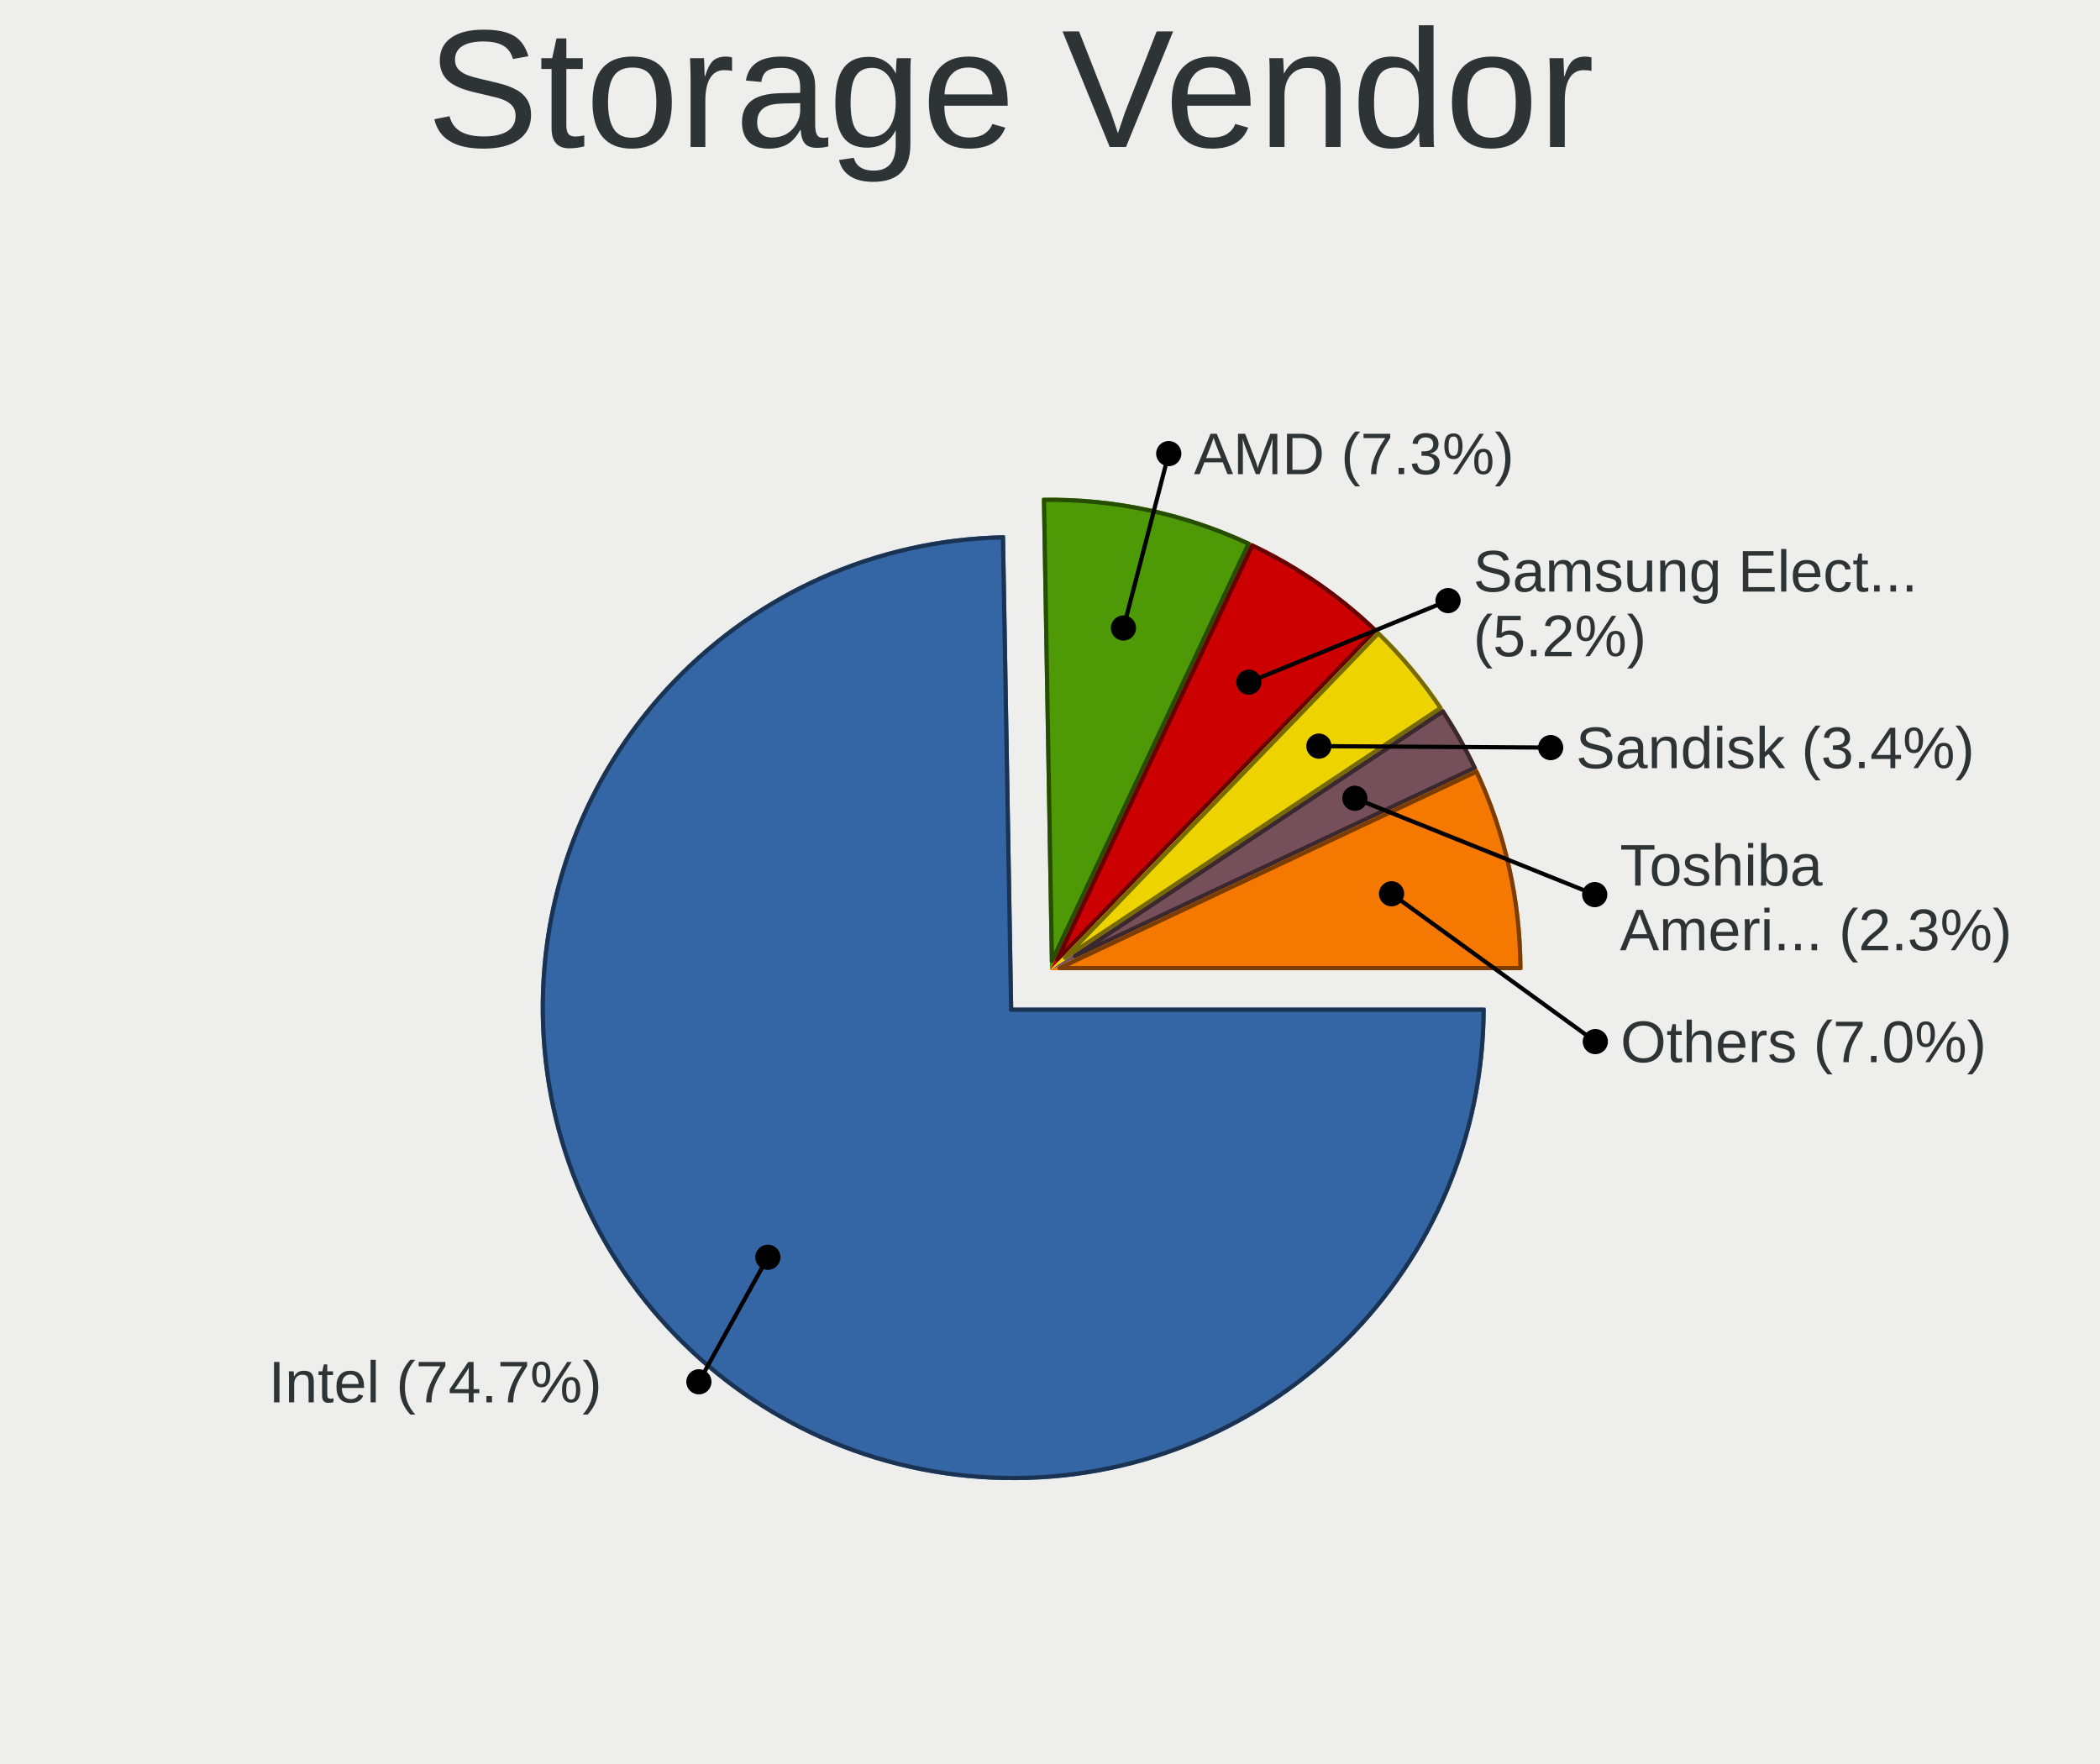
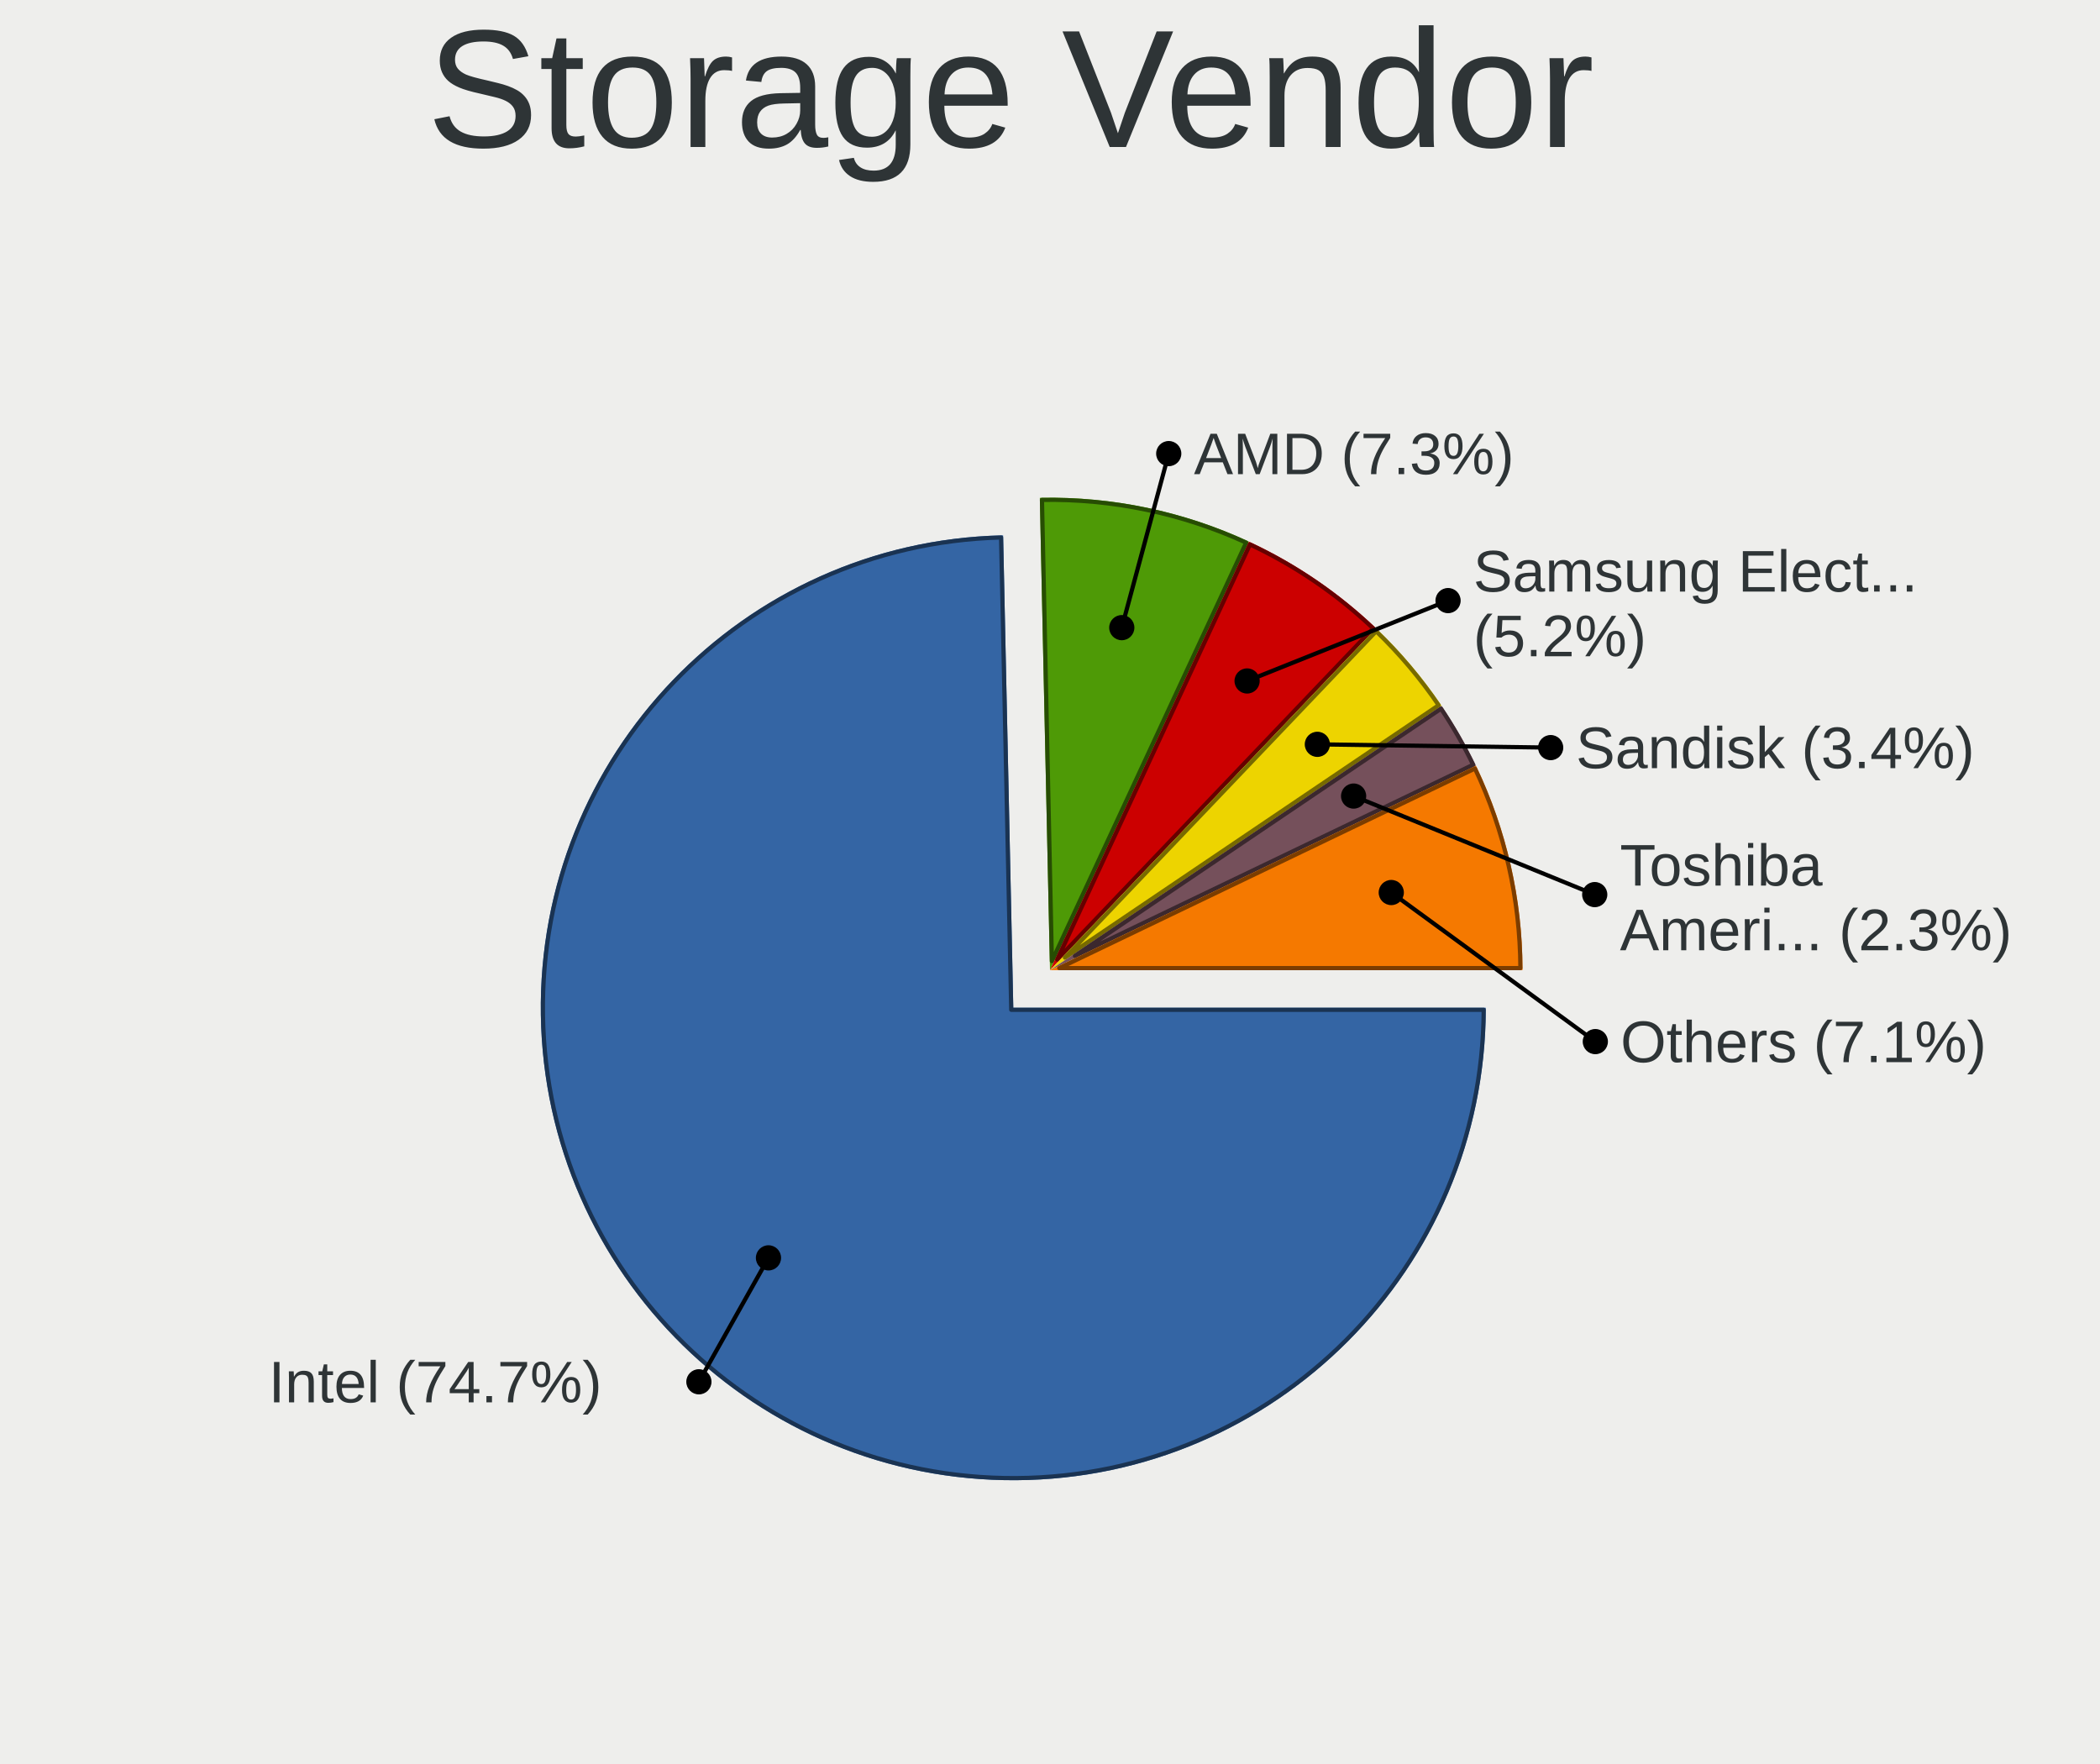
<svg xmlns="http://www.w3.org/2000/svg" width="500" height="420" version="1.0" id="ezcGraph">
  <defs />
  <g id="ezcGraphChart" color-rendering="optimizeQuality" shape-rendering="geometricPrecision" text-rendering="optimizeLegibility">
    <path d=" M 0,420 L 0,0 L 500,0 L 500,420 L 0,420 z " style="fill: #eeeeec; fill-opacity: 1.00; stroke: none;" id="ezcGraphPolygon_1" />
    <path d=" M 0,42 L 0,0 L 500,0 L 500,42 L 0,42 z " style="fill: #000000; fill-opacity: 0.00; stroke: none;" id="ezcGraphPolygon_2" />
-     <path d="M 241.24,239.91 L 353.74,239.91 A 112.50,112.50 0 1,1 239.30,127.43 z" style="fill: #3465a4; fill-opacity: 1.00; stroke: none; cursor: pointer;" id="ezcGraphCircleSector_4" />
-     <path d="M 240.75,240.41 L 353.24,240.41 A 112.00,112.00 0 1,1 238.80,127.94 z" style="fill: none; stroke: #1a3352; stroke-width: 1; stroke-opacity: 1.00; stroke-linecap: round; stroke-linejoin: round;" id="ezcGraphCircleSector_5" />
-     <path d="M 250.00,231.00 L 248.06,118.52 A 112.50,112.50 0 0,1 297.94,129.22 z" style="fill: #4e9a06; fill-opacity: 1.00; stroke: none; cursor: pointer;" id="ezcGraphCircleSector_6" />
-     <path d="M 250.46,228.84 L 248.57,119.01 A 112.00,112.00 0 0,1 297.27,129.46 z" style="fill: none; stroke: #274d03; stroke-width: 1; stroke-opacity: 1.00; stroke-linecap: round; stroke-linejoin: round;" id="ezcGraphCircleSector_7" />
-     <path d="M 250.00,231.00 L 297.94,129.22 A 112.50,112.50 0 0,1 328.16,150.09 z" style="fill: #cc0000; fill-opacity: 1.00; stroke: none; cursor: pointer;" id="ezcGraphCircleSector_8" />
-     <path d="M 251.74,228.48 L 298.17,129.89 A 112.00,112.00 0 0,1 327.46,150.10 z" style="fill: none; stroke: #660000; stroke-width: 1; stroke-opacity: 1.00; stroke-linecap: round; stroke-linejoin: round;" id="ezcGraphCircleSector_9" />
-     <path d="M 250.00,231.00 L 328.16,150.09 A 112.50,112.50 0 0,1 343.67,168.70 z" style="fill: #edd400; fill-opacity: 1.00; stroke: none; cursor: pointer;" id="ezcGraphCircleSector_10" />
-     <path d="M 253.57,228.03 L 328.18,150.80 A 112.00,112.00 0 0,1 342.98,168.56 z" style="fill: none; stroke: #776a00; stroke-width: 1; stroke-opacity: 1.00; stroke-linecap: round; stroke-linejoin: round;" id="ezcGraphCircleSector_11" />
-     <path d="M 250.00,231.00 L 343.67,168.70 A 112.50,112.50 0 0,1 351.78,183.06 z" style="fill: #75505b; fill-opacity: 1.00; stroke: none; cursor: pointer;" id="ezcGraphCircleSector_12" />
-     <path d="M 255.94,227.65 L 343.54,169.39 A 112.00,112.00 0 0,1 351.11,182.83 z" style="fill: none; stroke: #3b282e; stroke-width: 1; stroke-opacity: 1.00; stroke-linecap: round; stroke-linejoin: round;" id="ezcGraphCircleSector_13" />
-     <path d="M 250.00,231.00 L 351.78,183.06 A 112.50,112.50 0 0,1 362.50,231.00 z" style="fill: #f57900; fill-opacity: 1.00; stroke: none;" id="ezcGraphCircleSector_14" />
-     <path d="M 252.24,230.50 L 351.54,183.73 A 112.00,112.00 0 0,1 362.00,230.50 z" style="fill: none; stroke: #7b3d00; stroke-width: 1; stroke-opacity: 1.00; stroke-linecap: round; stroke-linejoin: round;" id="ezcGraphCircleSector_15" />
-     <path d=" M 182.823,299.347 L 166.405,329" style="fill: none; stroke: #000000; stroke-width: 1; stroke-opacity: 1.00; stroke-linecap: round; stroke-linejoin: round;" id="ezcGraphLine_16" />
-     <ellipse cx="182.823" cy="299.347" rx="3" ry="3" style="fill: #000000; fill-opacity: 1.00; stroke: none;" id="ezcGraphCircle_17" />
+     <path d="M 241.26,239.93 L 353.76,239.93 A 112.50,112.50 0 1,1 238.84,127.46 z" style="fill: #3465a4; fill-opacity: 1.00; stroke: none; cursor: pointer;" id="ezcGraphCircleSector_4" />
+     <path d="M 240.77,240.43 L 353.26,240.43 A 112.00,112.00 0 1,1 238.35,127.97 z" style="fill: none; stroke: #1a3352; stroke-width: 1; stroke-opacity: 1.00; stroke-linecap: round; stroke-linejoin: round;" id="ezcGraphCircleSector_5" />
+     <path d="M 250.00,231.00 L 247.58,118.53 A 112.50,112.50 0 0,1 297.37,128.96 z" style="fill: #4e9a06; fill-opacity: 1.00; stroke: none; cursor: pointer;" id="ezcGraphCircleSector_6" />
+     <path d="M 250.45,228.84 L 248.09,119.02 A 112.00,112.00 0 0,1 296.71,129.20 z" style="fill: none; stroke: #274d03; stroke-width: 1; stroke-opacity: 1.00; stroke-linecap: round; stroke-linejoin: round;" id="ezcGraphCircleSector_7" />
+     <path d="M 250.00,231.00 L 297.37,128.96 A 112.50,112.50 0 0,1 327.64,149.59 z" style="fill: #cc0000; fill-opacity: 1.00; stroke: none; cursor: pointer;" id="ezcGraphCircleSector_8" />
+     <path d="M 251.73,228.46 L 297.62,129.63 A 112.00,112.00 0 0,1 326.94,149.61 z" style="fill: none; stroke: #660000; stroke-width: 1; stroke-opacity: 1.00; stroke-linecap: round; stroke-linejoin: round;" id="ezcGraphCircleSector_9" />
+     <path d="M 250.00,231.00 L 327.64,149.59 A 112.50,112.50 0 0,1 343.24,168.05 z" style="fill: #edd400; fill-opacity: 1.00; stroke: none; cursor: pointer;" id="ezcGraphCircleSector_10" />
+     <path d="M 253.56,228.00 L 327.66,150.30 A 112.00,112.00 0 0,1 342.54,167.91 z" style="fill: none; stroke: #776a00; stroke-width: 1; stroke-opacity: 1.00; stroke-linecap: round; stroke-linejoin: round;" id="ezcGraphCircleSector_11" />
+     <path d="M 250.00,231.00 L 343.24,168.05 A 112.50,112.50 0 0,1 351.42,182.31 z" style="fill: #75505b; fill-opacity: 1.00; stroke: none; cursor: pointer;" id="ezcGraphCircleSector_12" />
+     <path d="M 255.93,227.60 L 343.10,168.74 A 112.00,112.00 0 0,1 350.75,182.08 z" style="fill: none; stroke: #3b282e; stroke-width: 1; stroke-opacity: 1.00; stroke-linecap: round; stroke-linejoin: round;" id="ezcGraphCircleSector_13" />
+     <path d="M 250.00,231.00 L 351.42,182.31 A 112.50,112.50 0 0,1 362.50,231.00 z" style="fill: #f57900; fill-opacity: 1.00; stroke: none;" id="ezcGraphCircleSector_14" />
+     <path d="M 252.20,230.50 L 351.18,182.98 A 112.00,112.00 0 0,1 362.00,230.50 z" style="fill: none; stroke: #7b3d00; stroke-width: 1; stroke-opacity: 1.00; stroke-linecap: round; stroke-linejoin: round;" id="ezcGraphCircleSector_15" />
+     <path d=" M 182.969,299.49 L 166.405,329" style="fill: none; stroke: #000000; stroke-width: 1; stroke-opacity: 1.00; stroke-linecap: round; stroke-linejoin: round;" id="ezcGraphLine_16" />
+     <ellipse cx="182.969" cy="299.49" rx="3" ry="3" style="fill: #000000; fill-opacity: 1.00; stroke: none;" id="ezcGraphCircle_17" />
    <ellipse cx="166.405" cy="329" rx="3" ry="3" style="fill: #000000; fill-opacity: 1.00; stroke: none;" id="ezcGraphCircle_18" />
-     <path d=" M 267.49,149.523 L 278.271,108" style="fill: none; stroke: #000000; stroke-width: 1; stroke-opacity: 1.00; stroke-linecap: round; stroke-linejoin: round;" id="ezcGraphLine_20" />
-     <ellipse cx="267.49" cy="149.523" rx="3" ry="3" style="fill: #000000; fill-opacity: 1.00; stroke: none;" id="ezcGraphCircle_21" />
+     <path d=" M 267.092,149.438 L 278.271,108" style="fill: none; stroke: #000000; stroke-width: 1; stroke-opacity: 1.00; stroke-linecap: round; stroke-linejoin: round;" id="ezcGraphLine_20" />
+     <ellipse cx="267.092" cy="149.438" rx="3" ry="3" style="fill: #000000; fill-opacity: 1.00; stroke: none;" id="ezcGraphCircle_21" />
    <ellipse cx="278.271" cy="108" rx="3" ry="3" style="fill: #000000; fill-opacity: 1.00; stroke: none;" id="ezcGraphCircle_22" />
-     <path d=" M 297.339,162.418 L 344.775,143" style="fill: none; stroke: #000000; stroke-width: 1; stroke-opacity: 1.00; stroke-linecap: round; stroke-linejoin: round;" id="ezcGraphLine_24" />
-     <ellipse cx="297.339" cy="162.418" rx="3" ry="3" style="fill: #000000; fill-opacity: 1.00; stroke: none;" id="ezcGraphCircle_25" />
+     <path d=" M 296.929,162.137 L 344.775,143" style="fill: none; stroke: #000000; stroke-width: 1; stroke-opacity: 1.00; stroke-linecap: round; stroke-linejoin: round;" id="ezcGraphLine_24" />
+     <ellipse cx="296.929" cy="162.137" rx="3" ry="3" style="fill: #000000; fill-opacity: 1.00; stroke: none;" id="ezcGraphCircle_25" />
    <ellipse cx="344.775" cy="143" rx="3" ry="3" style="fill: #000000; fill-opacity: 1.00; stroke: none;" id="ezcGraphCircle_26" />
-     <path d=" M 314.017,177.649 L 369.208,178" style="fill: none; stroke: #000000; stroke-width: 1; stroke-opacity: 1.00; stroke-linecap: round; stroke-linejoin: round;" id="ezcGraphLine_28" />
-     <ellipse cx="314.017" cy="177.649" rx="3" ry="3" style="fill: #000000; fill-opacity: 1.00; stroke: none;" id="ezcGraphCircle_29" />
+     <path d=" M 313.657,177.221 L 369.208,178" style="fill: none; stroke: #000000; stroke-width: 1; stroke-opacity: 1.00; stroke-linecap: round; stroke-linejoin: round;" id="ezcGraphLine_28" />
+     <ellipse cx="313.657" cy="177.221" rx="3" ry="3" style="fill: #000000; fill-opacity: 1.00; stroke: none;" id="ezcGraphCircle_29" />
    <ellipse cx="369.208" cy="178" rx="3" ry="3" style="fill: #000000; fill-opacity: 1.00; stroke: none;" id="ezcGraphCircle_30" />
-     <path d=" M 322.585,190.062 L 379.697,213" style="fill: none; stroke: #000000; stroke-width: 1; stroke-opacity: 1.00; stroke-linecap: round; stroke-linejoin: round;" id="ezcGraphLine_32" />
-     <ellipse cx="322.585" cy="190.062" rx="3" ry="3" style="fill: #000000; fill-opacity: 1.00; stroke: none;" id="ezcGraphCircle_33" />
+     <path d=" M 322.288,189.541 L 379.697,213" style="fill: none; stroke: #000000; stroke-width: 1; stroke-opacity: 1.00; stroke-linecap: round; stroke-linejoin: round;" id="ezcGraphLine_32" />
+     <ellipse cx="322.288" cy="189.541" rx="3" ry="3" style="fill: #000000; fill-opacity: 1.00; stroke: none;" id="ezcGraphCircle_33" />
    <ellipse cx="379.697" cy="213" rx="3" ry="3" style="fill: #000000; fill-opacity: 1.00; stroke: none;" id="ezcGraphCircle_34" />
-     <path d=" M 331.323,212.807 L 379.839,248" style="fill: none; stroke: #000000; stroke-width: 1; stroke-opacity: 1.00; stroke-linecap: round; stroke-linejoin: round;" id="ezcGraphLine_36" />
-     <ellipse cx="331.323" cy="212.807" rx="3" ry="3" style="fill: #000000; fill-opacity: 1.00; stroke: none;" id="ezcGraphCircle_37" />
+     <path d=" M 331.255,212.506 L 379.839,248" style="fill: none; stroke: #000000; stroke-width: 1; stroke-opacity: 1.00; stroke-linecap: round; stroke-linejoin: round;" id="ezcGraphLine_36" />
+     <ellipse cx="331.255" cy="212.506" rx="3" ry="3" style="fill: #000000; fill-opacity: 1.00; stroke: none;" id="ezcGraphCircle_37" />
    <ellipse cx="379.839" cy="248" rx="3" ry="3" style="fill: #000000; fill-opacity: 1.00; stroke: none;" id="ezcGraphCircle_38" />
    <g id="ezcGraphTextBox_3">
      <path d=" M 101.1,42 L 101.1,0.5 L 399.4,0.5 L 399.4,42 L 101.1,42 z " style="fill: #ffffff; fill-opacity: 0.00; stroke: none;" id="ezcGraphPolygon_40" />
      <text id="ezcGraphTextBox_3_text" x="101.6" text-length="296.8px" y="35" style="font-size: 40px; font-family: 'Arial'; fill: #2e3436; fill-opacity: 1.00; stroke: none;">Storage Vendor</text>
    </g>
    <g id="ezcGraphTextBox_19" style=" cursor: pointer;">
      <path d=" M 63.445,337 L 63.445,321.5 L 161.405,321.5 L 161.405,337 L 63.445,337 z " style="fill: #ffffff; fill-opacity: 0.00; stroke: none;" id="ezcGraphPolygon_41" />
      <text id="ezcGraphTextBox_19_text" x="63.945" text-length="96.46px" y="333.9" style="font-size: 14px; font-family: 'Arial'; fill: #2e3436; fill-opacity: 1.00; stroke: none;">Intel (74.7%)</text>
    </g>
    <g id="ezcGraphTextBox_23" style=" cursor: pointer;">
      <path d=" M 283.771,116 L 283.771,100.5 L 359.471,100.5 L 359.471,116 L 283.771,116 z " style="fill: #ffffff; fill-opacity: 0.00; stroke: none;" id="ezcGraphPolygon_42" />
      <text id="ezcGraphTextBox_23_text" x="284.271" text-length="74.2px" y="112.9" style="font-size: 14px; font-family: 'Arial'; fill: #2e3436; fill-opacity: 1.00; stroke: none;">AMD (7.3%)</text>
    </g>
    <g id="ezcGraphTextBox_27" style=" cursor: pointer;">
      <path d=" M 350.275,158.05 L 350.275,128.45 L 470.495,128.45 L 470.495,158.05 L 350.275,158.05 z " style="fill: #ffffff; fill-opacity: 0.00; stroke: none;" id="ezcGraphPolygon_43" />
      <text id="ezcGraphTextBox_27_text" x="350.775" text-length="118.72px" y="140.85" style="font-size: 14px; font-family: 'Arial'; fill: #2e3436; fill-opacity: 1.00; stroke: none;">Samsung Elect...</text>
      <text id="ezcGraphTextBox_27_text" x="350.775" text-length="44.52px" y="156.25" style="font-size: 14px; font-family: 'Arial'; fill: #2e3436; fill-opacity: 1.00; stroke: none;">(5.2%)</text>
    </g>
    <g id="ezcGraphTextBox_31" style=" cursor: pointer;">
      <path d=" M 374.708,186 L 374.708,170.5 L 480.088,170.5 L 480.088,186 L 374.708,186 z " style="fill: #ffffff; fill-opacity: 0.00; stroke: none;" id="ezcGraphPolygon_44" />
      <text id="ezcGraphTextBox_31_text" x="375.208" text-length="103.88px" y="182.9" style="font-size: 14px; font-family: 'Arial'; fill: #2e3436; fill-opacity: 1.00; stroke: none;">Sandisk (3.4%)</text>
    </g>
    <g id="ezcGraphTextBox_35" style=" cursor: pointer;">
      <path d=" M 385.197,228.05 L 385.197,198.45 L 497.997,198.45 L 497.997,228.05 L 385.197,228.05 z " style="fill: #ffffff; fill-opacity: 0.00; stroke: none;" id="ezcGraphPolygon_45" />
      <text id="ezcGraphTextBox_35_text" x="385.697" text-length="51.94px" y="210.85" style="font-size: 14px; font-family: 'Arial'; fill: #2e3436; fill-opacity: 1.00; stroke: none;">Toshiba</text>
      <text id="ezcGraphTextBox_35_text" x="385.697" text-length="111.3px" y="226.25" style="font-size: 14px; font-family: 'Arial'; fill: #2e3436; fill-opacity: 1.00; stroke: none;">Ameri... (2.3%)</text>
    </g>
    <g id="ezcGraphTextBox_39">
      <path d=" M 385.339,256 L 385.339,240.5 L 483.299,240.5 L 483.299,256 L 385.339,256 z " style="fill: #ffffff; fill-opacity: 0.00; stroke: none;" id="ezcGraphPolygon_46" />
-       <text id="ezcGraphTextBox_39_text" x="385.839" text-length="96.46px" y="252.9" style="font-size: 14px; font-family: 'Arial'; fill: #2e3436; fill-opacity: 1.00; stroke: none;">Others (7.0%)</text>
+       <text id="ezcGraphTextBox_39_text" x="385.839" text-length="96.46px" y="252.9" style="font-size: 14px; font-family: 'Arial'; fill: #2e3436; fill-opacity: 1.00; stroke: none;">Others (7.1%)</text>
    </g>
  </g>
</svg>
